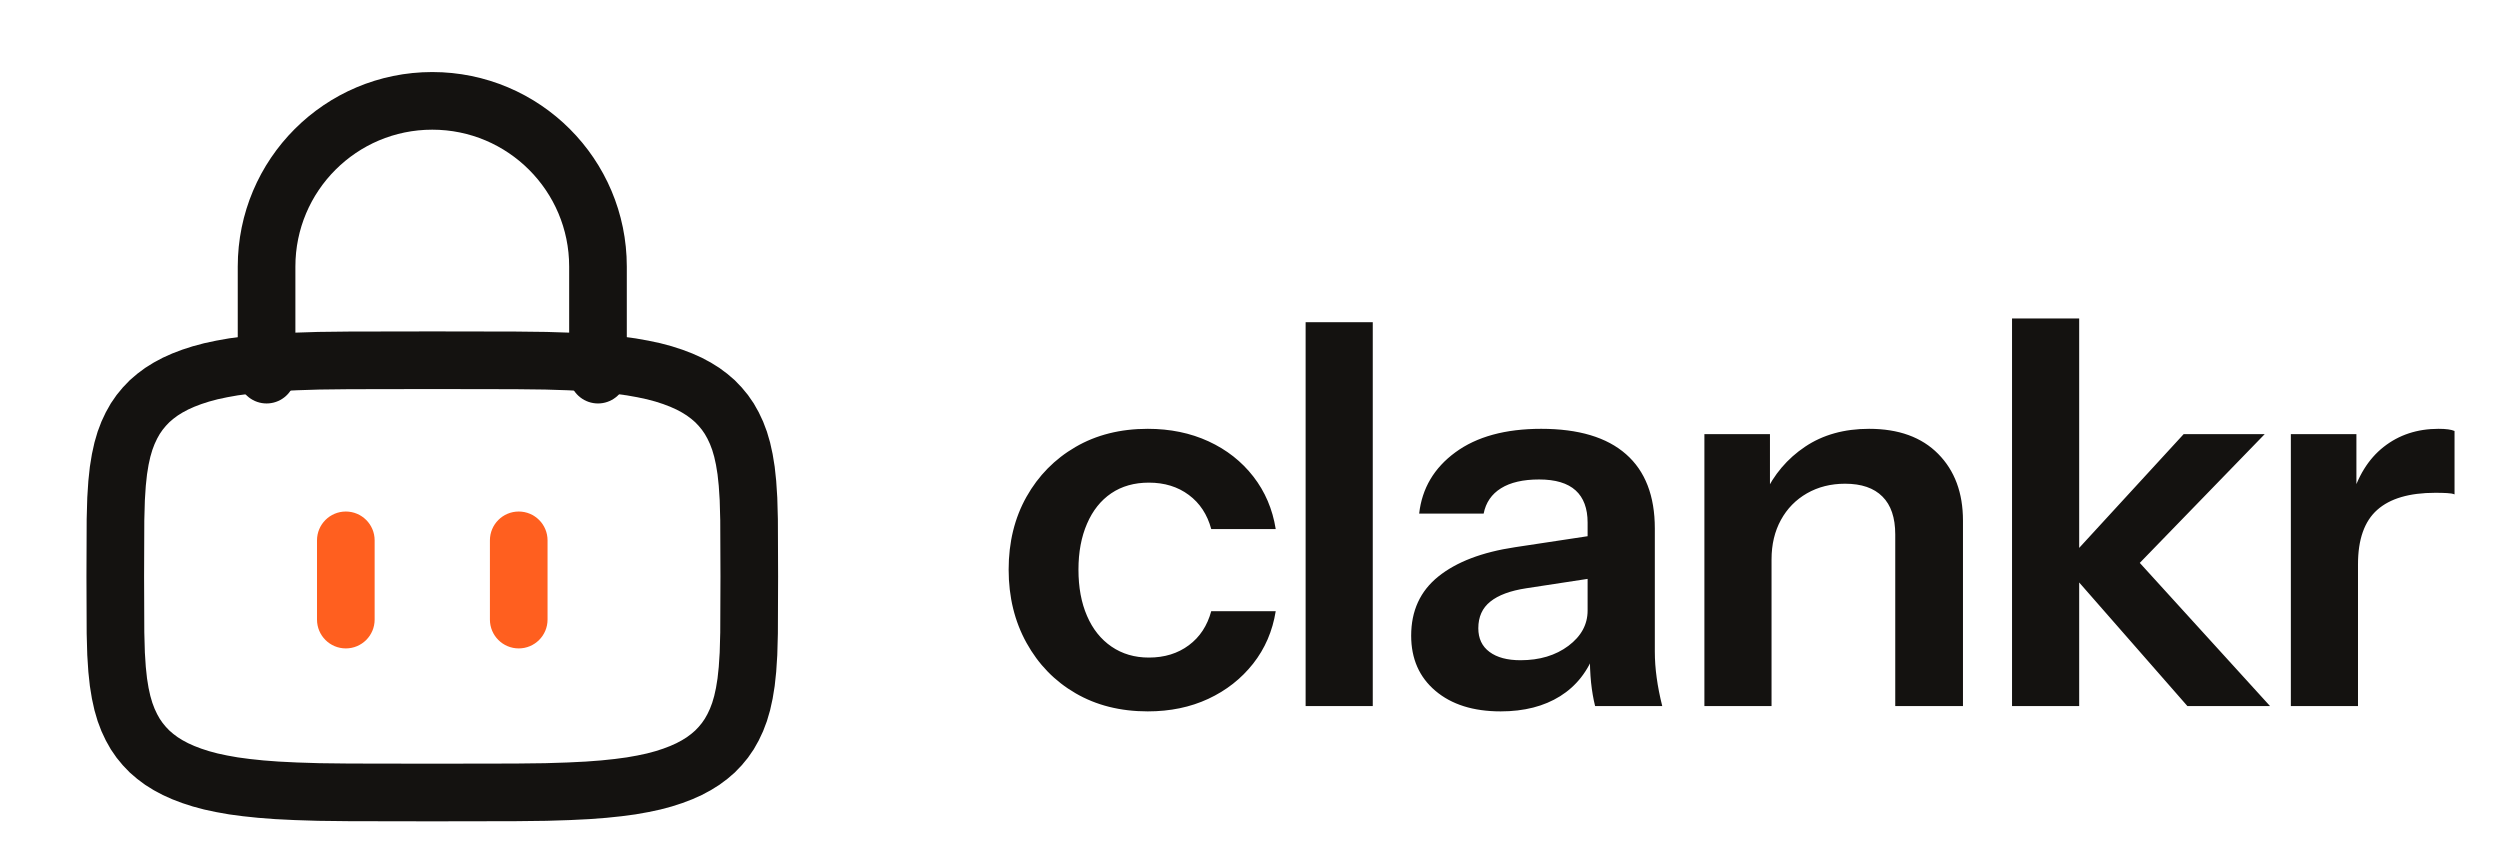
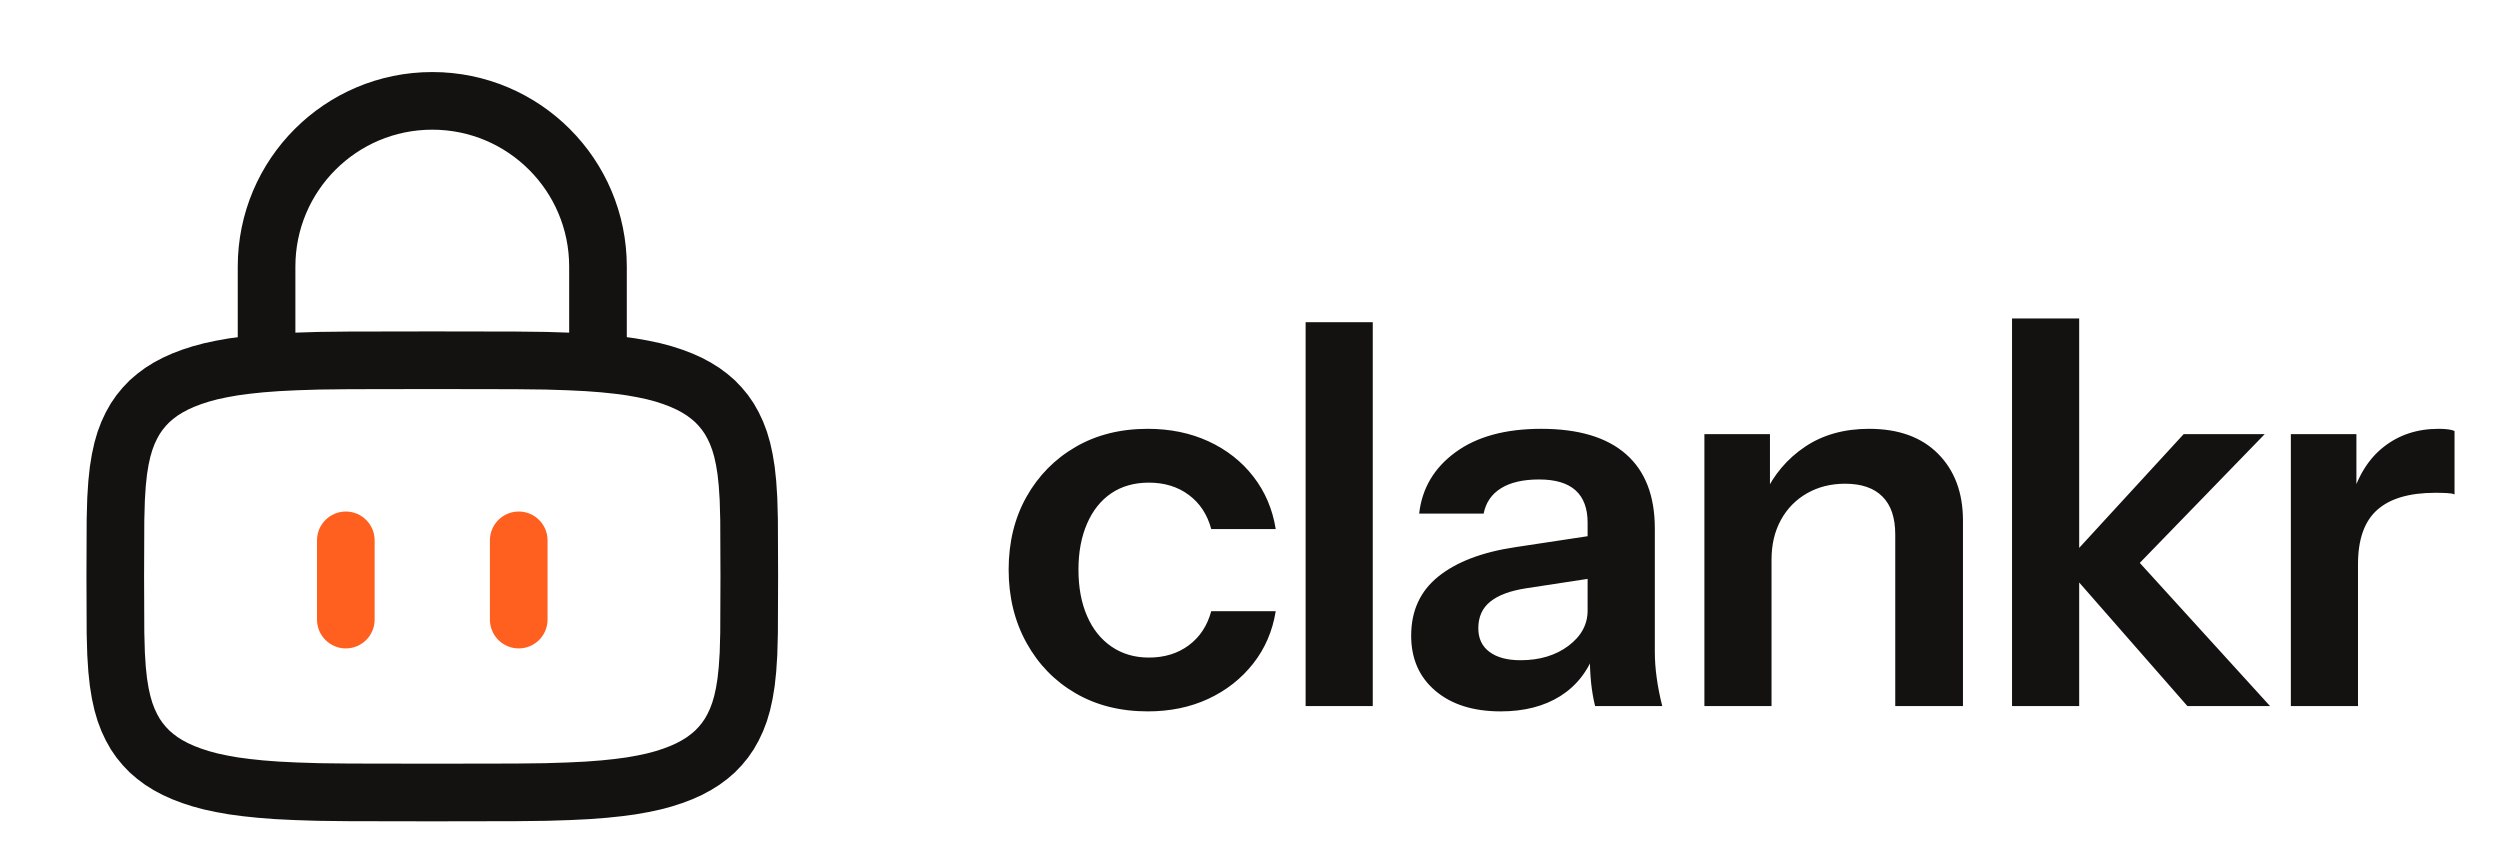
<svg xmlns="http://www.w3.org/2000/svg" viewBox="0 0 347 120" role="img" aria-label="Clankr">
  <g>
-     <path d="M37 52 V37 a23 23 0 0 1 46 0 V52" fill="none" stroke="#141210" stroke-width="8" stroke-linecap="round" />
+     <path d="M37 50V37a23 23 0 0 1 46 0v13" fill="none" stroke="#141210" stroke-width="8" />
    <path d="M104.00 80.00 L103.97 87.85 L103.89 90.75 L103.75 92.91 L103.56 94.69 L103.31 96.23 L103.01 97.59 L102.65 98.82 L102.23 99.93 L101.75 100.95 L101.22 101.89 L100.62 102.76 L99.96 103.56 L99.24 104.31 L98.45 104.99 L97.59 105.63 L96.66 106.21 L95.65 106.75 L94.56 107.24 L93.38 107.69 L92.11 108.10 L90.73 108.47 L89.23 108.79 L87.60 109.08 L85.80 109.32 L83.80 109.53 L81.55 109.70 L78.93 109.83 L75.76 109.93 L71.51 109.98 L60.00 110.00 L48.49 109.98 L44.24 109.93 L41.07 109.83 L38.45 109.70 L36.20 109.53 L34.20 109.32 L32.40 109.08 L30.77 108.79 L29.27 108.47 L27.89 108.10 L26.62 107.69 L25.44 107.24 L24.35 106.75 L23.34 106.21 L22.41 105.63 L21.55 104.99 L20.76 104.31 L20.04 103.56 L19.38 102.76 L18.78 101.89 L18.25 100.95 L17.77 99.93 L17.35 98.82 L16.99 97.59 L16.69 96.23 L16.44 94.69 L16.25 92.91 L16.11 90.75 L16.03 87.85 L16.00 80.00 L16.03 72.15 L16.11 69.25 L16.25 67.09 L16.44 65.31 L16.69 63.77 L16.99 62.41 L17.35 61.18 L17.77 60.07 L18.25 59.05 L18.78 58.11 L19.38 57.24 L20.04 56.44 L20.76 55.69 L21.55 55.01 L22.41 54.37 L23.34 53.79 L24.35 53.25 L25.44 52.76 L26.62 52.31 L27.89 51.90 L29.27 51.53 L30.77 51.21 L32.40 50.92 L34.20 50.68 L36.20 50.47 L38.45 50.30 L41.07 50.17 L44.24 50.07 L48.49 50.02 L60.00 50.00 L71.51 50.02 L75.76 50.07 L78.93 50.17 L81.55 50.30 L83.80 50.47 L85.80 50.68 L87.60 50.92 L89.23 51.21 L90.73 51.53 L92.11 51.90 L93.38 52.31 L94.56 52.76 L95.65 53.25 L96.66 53.79 L97.59 54.37 L98.45 55.01 L99.24 55.69 L99.96 56.44 L100.62 57.24 L101.22 58.11 L101.75 59.05 L102.23 60.07 L102.65 61.18 L103.01 62.41 L103.31 63.77 L103.56 65.31 L103.75 67.09 L103.89 69.25 L103.97 72.15 Z" fill="none" stroke="#141210" stroke-width="8" />
    <path d="M48 71 H48 A4 4 0 0 1 52 75 V86 A4 4 0 0 1 48 90 H48 A4 4 0 0 1 44 86 V75 A4 4 0 0 1 48 71 Z" fill="#ff5f1f" />
    <path d="M72 71 H72 A4 4 0 0 1 76 75 V86 A4 4 0 0 1 72 90 H72 A4 4 0 0 1 68 86 V75 A4 4 0 0 1 72 71 Z" fill="#ff5f1f" />
  </g>
  <path d="M159.31 98.74L159.31 98.74Q153.61 98.74 149.28 96.22Q144.96 93.71 142.48 89.23Q140.00 84.75 140.00 79.06L140.00 79.06Q140.00 73.36 142.48 68.95Q144.96 64.55 149.28 62.04Q153.61 59.52 159.31 59.52L159.31 59.52Q163.97 59.52 167.75 61.26Q171.52 63.00 173.96 66.14Q176.41 69.29 177.07 73.43L177.07 73.43L168.12 73.43Q167.30 70.40 165.01 68.70Q162.72 66.99 159.46 66.99L159.46 66.99Q156.43 66.99 154.24 68.47Q152.06 69.95 150.88 72.69Q149.69 75.43 149.69 79.06L149.69 79.06Q149.69 82.76 150.88 85.49Q152.06 88.23 154.28 89.75Q156.50 91.27 159.46 91.27L159.46 91.27Q162.72 91.27 165.01 89.56Q167.30 87.86 168.12 84.83L168.12 84.83L177.07 84.83Q176.41 88.97 173.93 92.12Q171.45 95.26 167.71 97.00Q163.97 98.74 159.31 98.74ZM190.54 98L181.22 98L181.22 44.72L190.54 44.72L190.54 98ZM230.72 98L221.40 98Q221.03 96.52 220.84 94.74Q220.66 92.97 220.66 90.45L220.66 90.45L220.36 90.45L220.36 72.54Q220.36 69.58 218.70 68.07Q217.03 66.55 213.63 66.55L213.63 66.55Q210.30 66.55 208.34 67.77Q206.38 68.99 205.93 71.29L205.93 71.29L196.98 71.29Q197.57 66.03 202.01 62.78Q206.45 59.52 213.92 59.52L213.92 59.52Q221.69 59.52 225.69 63.04Q229.69 66.55 229.69 73.36L229.69 73.36L229.69 90.45Q229.69 92.23 229.95 94.08Q230.20 95.93 230.72 98L230.72 98ZM208.30 98.74L208.30 98.74Q202.60 98.74 199.24 95.89Q195.87 93.04 195.87 88.23L195.87 88.23Q195.87 83.05 199.64 80.02Q203.42 76.98 210.30 75.95L210.30 75.95L222.06 74.17L222.06 80.09L211.85 81.65Q208.52 82.16 206.86 83.50Q205.19 84.83 205.19 87.20L205.19 87.20Q205.19 89.34 206.75 90.49Q208.30 91.64 211.04 91.64L211.04 91.64Q215.03 91.64 217.70 89.64Q220.36 87.64 220.36 84.75L220.36 84.75L221.40 90.45Q219.92 94.52 216.55 96.63Q213.18 98.74 208.30 98.74ZM245.89 98L236.57 98L236.57 60.26L245.67 60.26L245.67 69.14L245.89 69.14L245.89 98ZM272.46 98L263.06 98L263.06 74.17Q263.06 70.69 261.28 68.92Q259.51 67.14 256.10 67.14L256.10 67.14Q253.14 67.14 250.81 68.47Q248.48 69.81 247.19 72.17Q245.89 74.54 245.89 77.65L245.89 77.65L244.93 68.62Q246.85 64.48 250.55 62.00Q254.25 59.52 259.43 59.52L259.43 59.52Q265.58 59.52 269.02 63.00Q272.46 66.48 272.46 72.25L272.46 72.25L272.46 98ZM288.59 98L279.27 98L279.27 44.20L288.59 44.20L288.59 98ZM315.08 98L303.61 98L286.44 78.39L303.09 60.26L314.34 60.26L295.10 80.09L295.62 76.61L315.08 98ZM327.29 98L317.97 98L317.97 60.26L327.07 60.26L327.07 69.36L327.29 69.36L327.29 98ZM327.29 78.32L327.29 78.32L326.33 69.36Q327.66 64.55 330.84 62.04Q334.03 59.52 338.47 59.52L338.47 59.52Q340.02 59.52 340.69 59.82L340.69 59.82L340.69 68.62Q340.32 68.47 339.65 68.44Q338.98 68.40 338.02 68.40L338.02 68.40Q332.62 68.40 329.96 70.77Q327.29 73.14 327.29 78.32Z" fill="#141210" />
</svg>
